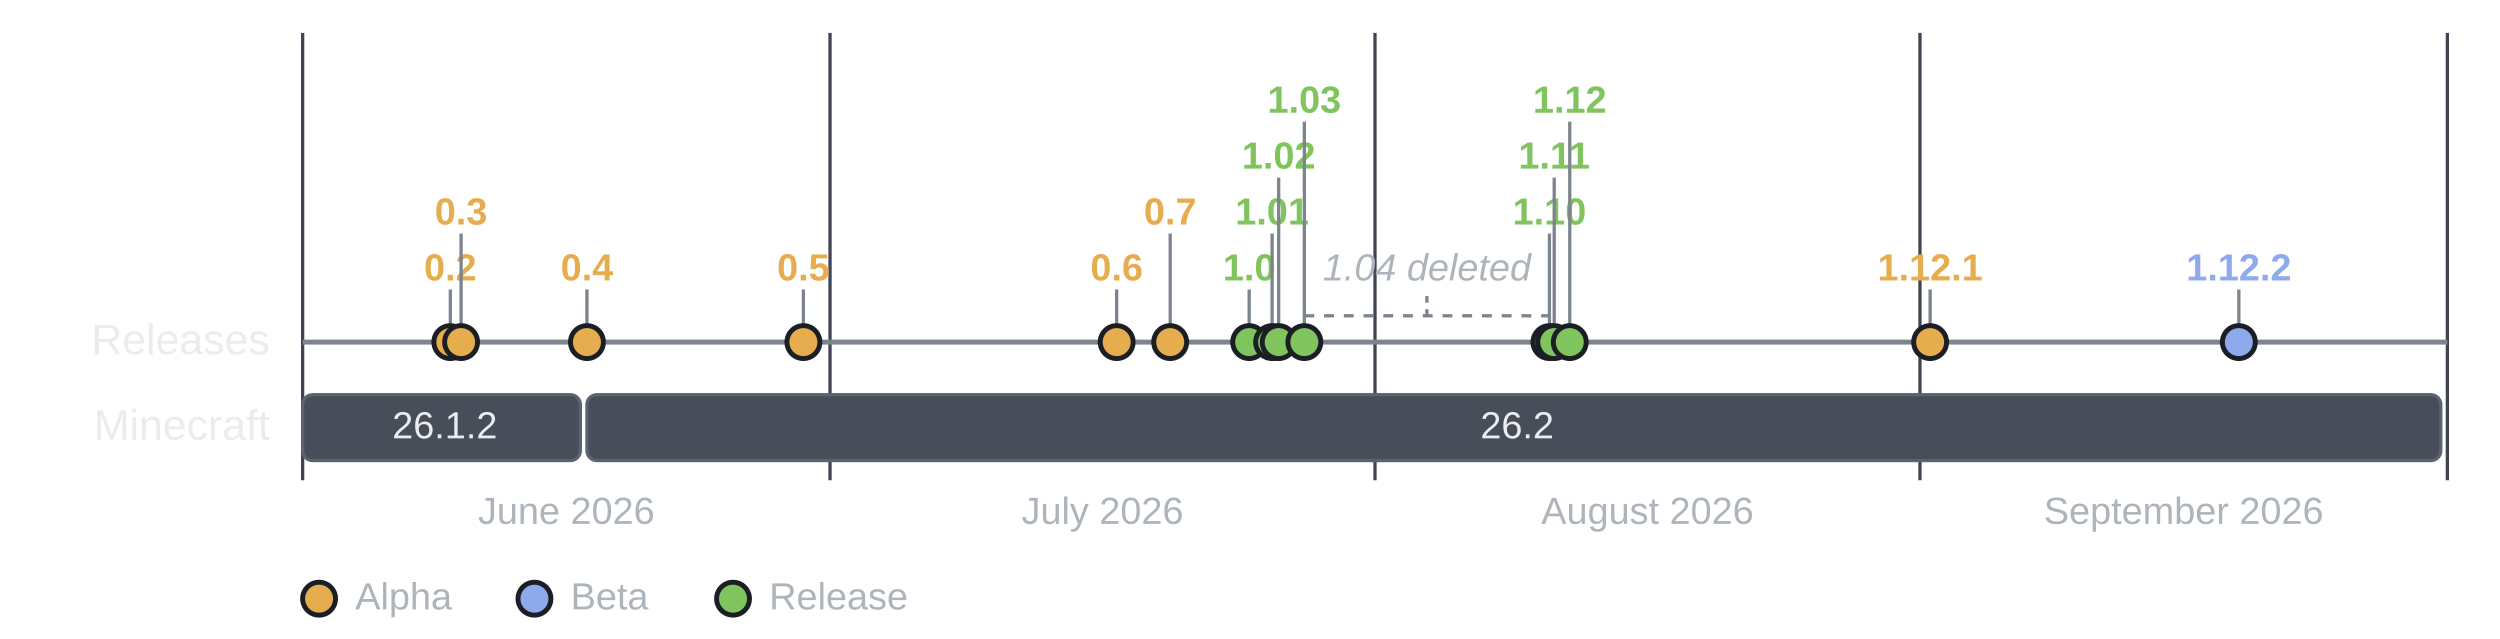
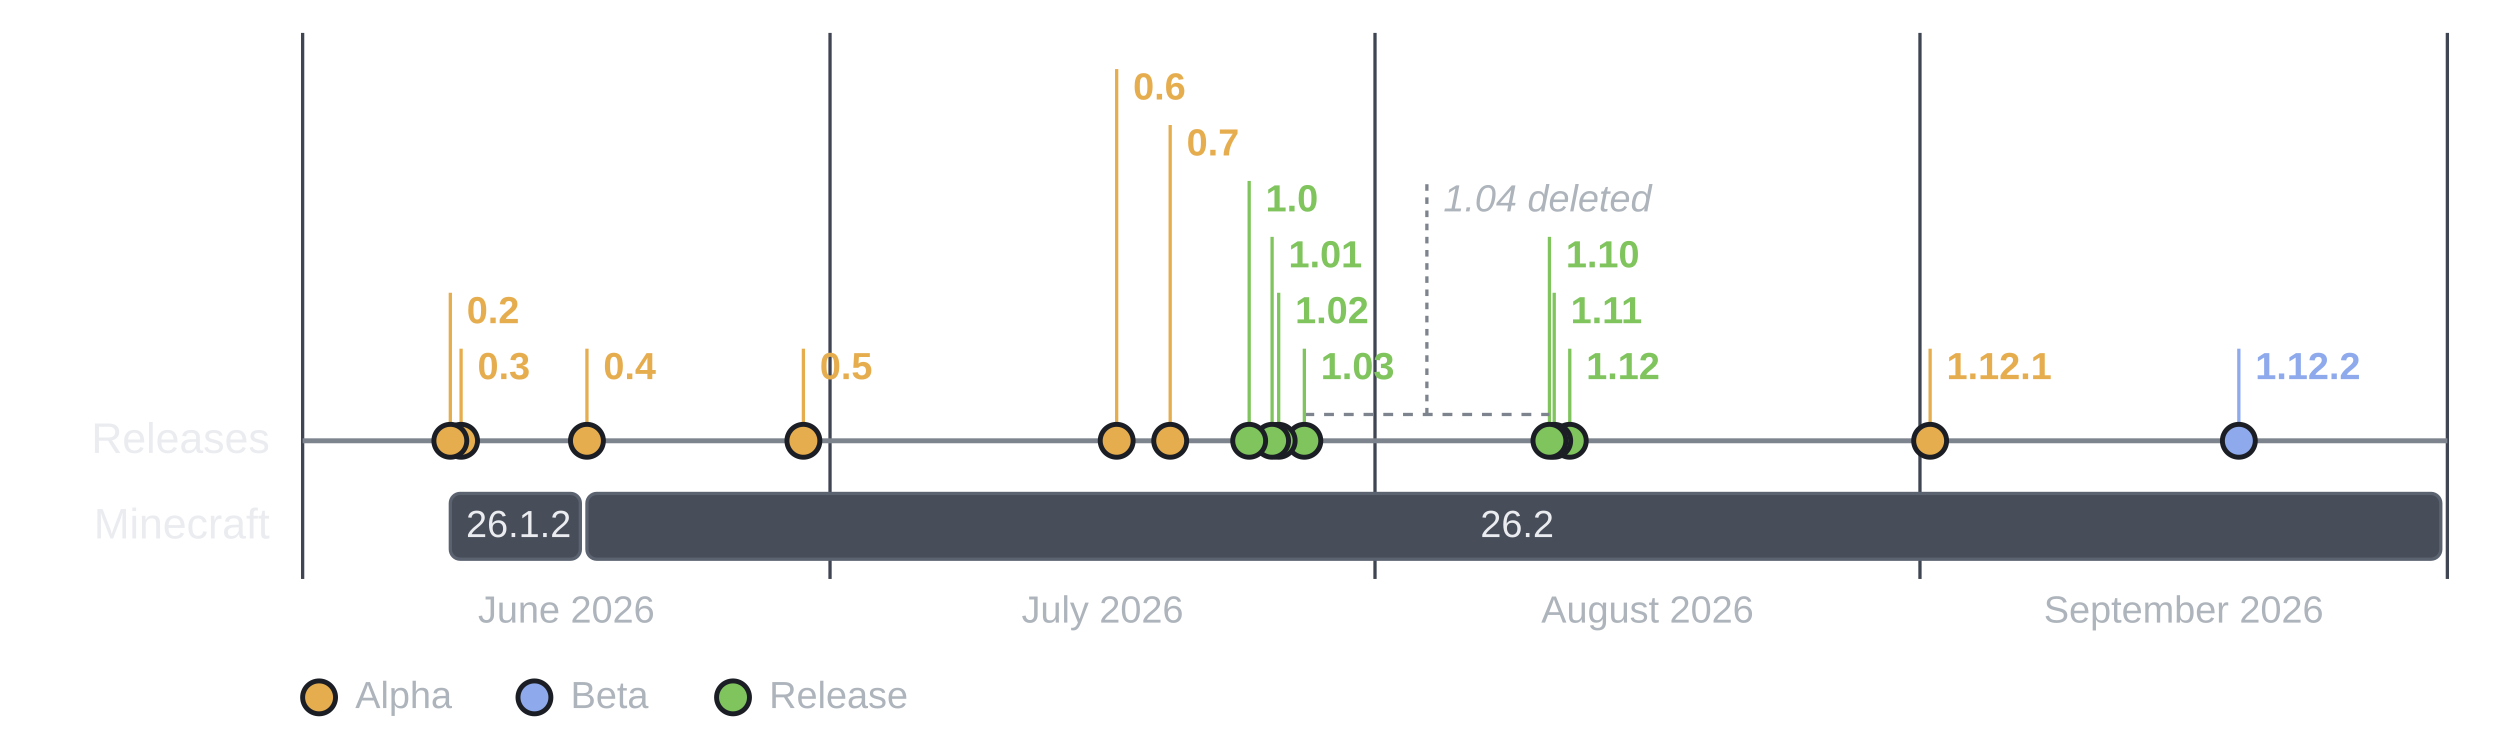
- <svg xmlns="http://www.w3.org/2000/svg" viewBox="0 0 760 194" width="760" height="194" font-family="&quot;Liberation Sans&quot;, Arial, Helvetica, FreeSans, sans-serif" role="img">
-   <line x1="92" y1="10" x2="92" y2="146" stroke="#3f4552" stroke-width="1" />
-   <text x="172.16" y="156" font-size="11.5" fill="#aeb4bb" text-anchor="middle" dominant-baseline="middle">June 2026</text>
-   <line x1="252.33" y1="10" x2="252.33" y2="146" stroke="#3f4552" stroke-width="1" />
-   <text x="335.16" y="156" font-size="11.5" fill="#aeb4bb" text-anchor="middle" dominant-baseline="middle">July 2026</text>
-   <line x1="418" y1="10" x2="418" y2="146" stroke="#3f4552" stroke-width="1" />
-   <text x="500.84" y="156" font-size="11.5" fill="#aeb4bb" text-anchor="middle" dominant-baseline="middle">August 2026</text>
-   <line x1="583.67" y1="10" x2="583.67" y2="146" stroke="#3f4552" stroke-width="1" />
-   <text x="663.84" y="156" font-size="11.5" fill="#aeb4bb" text-anchor="middle" dominant-baseline="middle">September 2026</text>
-   <line x1="744" y1="10" x2="744" y2="146" stroke="#3f4552" stroke-width="1" />
-   <line x1="136.9" y1="104" x2="136.9" y2="88" stroke="#7d848d" stroke-width="1" />
-   <text x="136.9" y="82" font-size="11.5" fill="#e6ad4f" font-weight="bold" text-anchor="middle" dominant-baseline="middle">0.2</text>
-   <line x1="140.17" y1="104" x2="140.17" y2="71" stroke="#7d848d" stroke-width="1" />
-   <text x="140.17" y="65" font-size="11.5" fill="#e6ad4f" font-weight="bold" text-anchor="middle" dominant-baseline="middle">0.3</text>
-   <line x1="178.43" y1="104" x2="178.43" y2="88" stroke="#7d848d" stroke-width="1" />
-   <text x="178.43" y="82" font-size="11.5" fill="#e6ad4f" font-weight="bold" text-anchor="middle" dominant-baseline="middle">0.4</text>
-   <line x1="244.23" y1="104" x2="244.23" y2="88" stroke="#7d848d" stroke-width="1" />
-   <text x="244.23" y="82" font-size="11.5" fill="#e6ad4f" font-weight="bold" text-anchor="middle" dominant-baseline="middle">0.5</text>
-   <line x1="339.47" y1="104" x2="339.47" y2="88" stroke="#7d848d" stroke-width="1" />
-   <text x="339.47" y="82" font-size="11.5" fill="#e6ad4f" font-weight="bold" text-anchor="middle" dominant-baseline="middle">0.6</text>
-   <line x1="355.74" y1="104" x2="355.74" y2="71" stroke="#7d848d" stroke-width="1" />
-   <text x="355.74" y="65" font-size="11.5" fill="#e6ad4f" font-weight="bold" text-anchor="middle" dominant-baseline="middle">0.7</text>
-   <line x1="379.75" y1="104" x2="379.75" y2="88" stroke="#7d848d" stroke-width="1" />
-   <text x="379.75" y="82" font-size="11.5" fill="#7fc45d" font-weight="bold" text-anchor="middle" dominant-baseline="middle">1.0</text>
-   <line x1="386.72" y1="104" x2="386.72" y2="71" stroke="#7d848d" stroke-width="1" />
-   <text x="386.72" y="65" font-size="11.5" fill="#7fc45d" font-weight="bold" text-anchor="middle" dominant-baseline="middle">1.01</text>
-   <line x1="388.72" y1="104" x2="388.72" y2="54" stroke="#7d848d" stroke-width="1" />
-   <text x="388.72" y="48" font-size="11.5" fill="#7fc45d" font-weight="bold" text-anchor="middle" dominant-baseline="middle">1.02</text>
-   <line x1="396.52" y1="104" x2="396.52" y2="37" stroke="#7d848d" stroke-width="1" />
-   <text x="396.52" y="31" font-size="11.5" fill="#7fc45d" font-weight="bold" text-anchor="middle" dominant-baseline="middle">1.03</text>
-   <line x1="396.52" y1="96" x2="471.03" y2="96" stroke="#7d848d" stroke-width="1" stroke-dasharray="3 3" />
-   <line x1="433.77" y1="96" x2="433.77" y2="88" stroke="#7d848d" stroke-width="1" stroke-dasharray="2 2" />
-   <text x="433.77" y="82" font-size="11.5" fill="#aeb4bb" font-style="italic" text-anchor="middle" dominant-baseline="middle">1.04 deleted</text>
-   <line x1="471.03" y1="104" x2="471.03" y2="71" stroke="#7d848d" stroke-width="1" />
-   <text x="471.03" y="65" font-size="11.5" fill="#7fc45d" font-weight="bold" text-anchor="middle" dominant-baseline="middle">1.10</text>
-   <line x1="472.48" y1="104" x2="472.48" y2="54" stroke="#7d848d" stroke-width="1" />
-   <text x="472.48" y="48" font-size="11.5" fill="#7fc45d" font-weight="bold" text-anchor="middle" dominant-baseline="middle">1.11</text>
-   <line x1="477.21" y1="104" x2="477.21" y2="37" stroke="#7d848d" stroke-width="1" />
-   <text x="477.21" y="31" font-size="11.5" fill="#7fc45d" font-weight="bold" text-anchor="middle" dominant-baseline="middle">1.12</text>
-   <line x1="586.76" y1="104" x2="586.76" y2="88" stroke="#7d848d" stroke-width="1" />
-   <text x="586.76" y="82" font-size="11.5" fill="#e6ad4f" font-weight="bold" text-anchor="middle" dominant-baseline="middle">1.12.1</text>
-   <line x1="680.61" y1="104" x2="680.61" y2="88" stroke="#7d848d" stroke-width="1" />
-   <text x="680.61" y="82" font-size="11.5" fill="#8eaaec" font-weight="bold" text-anchor="middle" dominant-baseline="middle">1.12.2</text>
-   <line x1="92" y1="104" x2="744" y2="104" stroke="#7d848d" stroke-width="1.5" />
-   <circle cx="136.9" cy="104" r="5" fill="#e6ad4f" stroke="#1b1e24" stroke-width="1.5" />
-   <circle cx="140.17" cy="104" r="5" fill="#e6ad4f" stroke="#1b1e24" stroke-width="1.5" />
-   <circle cx="178.43" cy="104" r="5" fill="#e6ad4f" stroke="#1b1e24" stroke-width="1.5" />
-   <circle cx="244.23" cy="104" r="5" fill="#e6ad4f" stroke="#1b1e24" stroke-width="1.5" />
-   <circle cx="339.47" cy="104" r="5" fill="#e6ad4f" stroke="#1b1e24" stroke-width="1.5" />
-   <circle cx="355.74" cy="104" r="5" fill="#e6ad4f" stroke="#1b1e24" stroke-width="1.5" />
-   <circle cx="379.75" cy="104" r="5" fill="#7fc45d" stroke="#1b1e24" stroke-width="1.5" />
-   <circle cx="386.72" cy="104" r="5" fill="#7fc45d" stroke="#1b1e24" stroke-width="1.5" />
-   <circle cx="388.72" cy="104" r="5" fill="#7fc45d" stroke="#1b1e24" stroke-width="1.5" />
-   <circle cx="396.52" cy="104" r="5" fill="#7fc45d" stroke="#1b1e24" stroke-width="1.5" />
-   <circle cx="471.03" cy="104" r="5" fill="#7fc45d" stroke="#1b1e24" stroke-width="1.5" />
-   <circle cx="472.48" cy="104" r="5" fill="#7fc45d" stroke="#1b1e24" stroke-width="1.5" />
-   <circle cx="477.21" cy="104" r="5" fill="#7fc45d" stroke="#1b1e24" stroke-width="1.5" />
-   <circle cx="586.76" cy="104" r="5" fill="#e6ad4f" stroke="#1b1e24" stroke-width="1.5" />
-   <circle cx="680.61" cy="104" r="5" fill="#8eaaec" stroke="#1b1e24" stroke-width="1.5" />
-   <text x="82" y="104" font-size="13" fill="#eaecf0" text-anchor="end" dominant-baseline="middle">Releases</text>
-   <rect x="92" y="120" width="84.43" height="20" fill="#474d59" stroke="#5b6270" stroke-width="1" rx="3" />
-   <text x="135.22" y="130" font-size="11.5" fill="#eaecf0" text-anchor="middle" dominant-baseline="middle">26.1.2</text>
-   <rect x="178.43" y="120" width="563.57" height="20" fill="#474d59" stroke="#5b6270" stroke-width="1" rx="3" />
-   <text x="461.22" y="130" font-size="11.5" fill="#eaecf0" text-anchor="middle" dominant-baseline="middle">26.2</text>
-   <text x="82" y="130" font-size="13" fill="#eaecf0" text-anchor="end" dominant-baseline="middle">Minecraft</text>
-   <circle cx="97" cy="182" r="5" fill="#e6ad4f" stroke="#1b1e24" stroke-width="1.5" />
-   <text x="108" y="182" font-size="11.5" fill="#aeb4bb" dominant-baseline="middle">Alpha</text>
-   <circle cx="162.47" cy="182" r="5" fill="#8eaaec" stroke="#1b1e24" stroke-width="1.5" />
-   <text x="173.47" y="182" font-size="11.5" fill="#aeb4bb" dominant-baseline="middle">Beta</text>
-   <circle cx="222.84" cy="182" r="5" fill="#7fc45d" stroke="#1b1e24" stroke-width="1.5" />
-   <text x="233.84" y="182" font-size="11.5" fill="#aeb4bb" dominant-baseline="middle">Release</text>
+ <svg xmlns="http://www.w3.org/2000/svg" viewBox="0 0 760 224" width="760" height="224" font-family="&quot;Liberation Sans&quot;, Arial, Helvetica, FreeSans, sans-serif" role="img">
+   <line x1="92" y1="10" x2="92" y2="176" stroke="#3f4552" stroke-width="1" />
+   <text x="172.16" y="186" font-size="11.5" fill="#aeb4bb" text-anchor="middle" dominant-baseline="middle">June 2026</text>
+   <line x1="252.33" y1="10" x2="252.33" y2="176" stroke="#3f4552" stroke-width="1" />
+   <text x="335.16" y="186" font-size="11.5" fill="#aeb4bb" text-anchor="middle" dominant-baseline="middle">July 2026</text>
+   <line x1="418" y1="10" x2="418" y2="176" stroke="#3f4552" stroke-width="1" />
+   <text x="500.84" y="186" font-size="11.5" fill="#aeb4bb" text-anchor="middle" dominant-baseline="middle">August 2026</text>
+   <line x1="583.67" y1="10" x2="583.67" y2="176" stroke="#3f4552" stroke-width="1" />
+   <text x="663.84" y="186" font-size="11.5" fill="#aeb4bb" text-anchor="middle" dominant-baseline="middle">September 2026</text>
+   <line x1="744" y1="10" x2="744" y2="176" stroke="#3f4552" stroke-width="1" />
+   <line x1="680.61" y1="134" x2="680.61" y2="106" stroke="#8eaaec" stroke-width="1" />
+   <text x="685.61" y="112" font-size="11.5" fill="#8eaaec" font-weight="bold" dominant-baseline="middle">1.12.2</text>
+   <line x1="586.76" y1="134" x2="586.76" y2="106" stroke="#e6ad4f" stroke-width="1" />
+   <text x="591.76" y="112" font-size="11.5" fill="#e6ad4f" font-weight="bold" dominant-baseline="middle">1.12.1</text>
+   <line x1="477.21" y1="134" x2="477.21" y2="106" stroke="#7fc45d" stroke-width="1" />
+   <text x="482.21" y="112" font-size="11.5" fill="#7fc45d" font-weight="bold" dominant-baseline="middle">1.12</text>
+   <line x1="472.48" y1="134" x2="472.48" y2="89" stroke="#7fc45d" stroke-width="1" />
+   <text x="477.48" y="95" font-size="11.5" fill="#7fc45d" font-weight="bold" dominant-baseline="middle">1.11</text>
+   <line x1="471.03" y1="134" x2="471.03" y2="72" stroke="#7fc45d" stroke-width="1" />
+   <text x="476.03" y="78" font-size="11.5" fill="#7fc45d" font-weight="bold" dominant-baseline="middle">1.10</text>
+   <line x1="396.52" y1="126" x2="471.03" y2="126" stroke="#7d848d" stroke-width="1" stroke-dasharray="3 3" />
+   <line x1="433.77" y1="126" x2="433.77" y2="55" stroke="#7d848d" stroke-width="1" stroke-dasharray="2 2" />
+   <text x="438.77" y="61" font-size="11.5" fill="#aeb4bb" font-style="italic" dominant-baseline="middle">1.04 deleted</text>
+   <line x1="396.52" y1="134" x2="396.52" y2="106" stroke="#7fc45d" stroke-width="1" />
+   <text x="401.52" y="112" font-size="11.5" fill="#7fc45d" font-weight="bold" dominant-baseline="middle">1.03</text>
+   <line x1="388.72" y1="134" x2="388.72" y2="89" stroke="#7fc45d" stroke-width="1" />
+   <text x="393.72" y="95" font-size="11.5" fill="#7fc45d" font-weight="bold" dominant-baseline="middle">1.02</text>
+   <line x1="386.72" y1="134" x2="386.72" y2="72" stroke="#7fc45d" stroke-width="1" />
+   <text x="391.72" y="78" font-size="11.5" fill="#7fc45d" font-weight="bold" dominant-baseline="middle">1.01</text>
+   <line x1="379.75" y1="134" x2="379.75" y2="55" stroke="#7fc45d" stroke-width="1" />
+   <text x="384.75" y="61" font-size="11.5" fill="#7fc45d" font-weight="bold" dominant-baseline="middle">1.0</text>
+   <line x1="355.74" y1="134" x2="355.74" y2="38" stroke="#e6ad4f" stroke-width="1" />
+   <text x="360.74" y="44" font-size="11.5" fill="#e6ad4f" font-weight="bold" dominant-baseline="middle">0.7</text>
+   <line x1="339.47" y1="134" x2="339.47" y2="21" stroke="#e6ad4f" stroke-width="1" />
+   <text x="344.47" y="27" font-size="11.5" fill="#e6ad4f" font-weight="bold" dominant-baseline="middle">0.6</text>
+   <line x1="244.23" y1="134" x2="244.23" y2="106" stroke="#e6ad4f" stroke-width="1" />
+   <text x="249.23" y="112" font-size="11.5" fill="#e6ad4f" font-weight="bold" dominant-baseline="middle">0.5</text>
+   <line x1="178.43" y1="134" x2="178.43" y2="106" stroke="#e6ad4f" stroke-width="1" />
+   <text x="183.43" y="112" font-size="11.5" fill="#e6ad4f" font-weight="bold" dominant-baseline="middle">0.4</text>
+   <line x1="140.17" y1="134" x2="140.17" y2="106" stroke="#e6ad4f" stroke-width="1" />
+   <text x="145.17" y="112" font-size="11.5" fill="#e6ad4f" font-weight="bold" dominant-baseline="middle">0.3</text>
+   <line x1="136.9" y1="134" x2="136.9" y2="89" stroke="#e6ad4f" stroke-width="1" />
+   <text x="141.9" y="95" font-size="11.5" fill="#e6ad4f" font-weight="bold" dominant-baseline="middle">0.2</text>
+   <line x1="92" y1="134" x2="744" y2="134" stroke="#7d848d" stroke-width="1.5" />
+   <circle cx="680.61" cy="134" r="5" fill="#8eaaec" stroke="#1b1e24" stroke-width="1.5" />
+   <circle cx="586.76" cy="134" r="5" fill="#e6ad4f" stroke="#1b1e24" stroke-width="1.5" />
+   <circle cx="477.21" cy="134" r="5" fill="#7fc45d" stroke="#1b1e24" stroke-width="1.5" />
+   <circle cx="472.48" cy="134" r="5" fill="#7fc45d" stroke="#1b1e24" stroke-width="1.5" />
+   <circle cx="471.03" cy="134" r="5" fill="#7fc45d" stroke="#1b1e24" stroke-width="1.5" />
+   <circle cx="396.52" cy="134" r="5" fill="#7fc45d" stroke="#1b1e24" stroke-width="1.5" />
+   <circle cx="388.72" cy="134" r="5" fill="#7fc45d" stroke="#1b1e24" stroke-width="1.5" />
+   <circle cx="386.72" cy="134" r="5" fill="#7fc45d" stroke="#1b1e24" stroke-width="1.5" />
+   <circle cx="379.75" cy="134" r="5" fill="#7fc45d" stroke="#1b1e24" stroke-width="1.5" />
+   <circle cx="355.74" cy="134" r="5" fill="#e6ad4f" stroke="#1b1e24" stroke-width="1.5" />
+   <circle cx="339.47" cy="134" r="5" fill="#e6ad4f" stroke="#1b1e24" stroke-width="1.5" />
+   <circle cx="244.23" cy="134" r="5" fill="#e6ad4f" stroke="#1b1e24" stroke-width="1.5" />
+   <circle cx="178.43" cy="134" r="5" fill="#e6ad4f" stroke="#1b1e24" stroke-width="1.5" />
+   <circle cx="140.17" cy="134" r="5" fill="#e6ad4f" stroke="#1b1e24" stroke-width="1.5" />
+   <circle cx="136.9" cy="134" r="5" fill="#e6ad4f" stroke="#1b1e24" stroke-width="1.5" />
+   <text x="82" y="134" font-size="13" fill="#eaecf0" text-anchor="end" dominant-baseline="middle">Releases</text>
+   <rect x="136.9" y="150" width="39.53" height="20" fill="#474d59" stroke="#5b6270" stroke-width="1" rx="3" />
+   <text x="157.67" y="160" font-size="11.5" fill="#eaecf0" text-anchor="middle" dominant-baseline="middle">26.1.2</text>
+   <rect x="178.43" y="150" width="563.57" height="20" fill="#474d59" stroke="#5b6270" stroke-width="1" rx="3" />
+   <text x="461.22" y="160" font-size="11.5" fill="#eaecf0" text-anchor="middle" dominant-baseline="middle">26.2</text>
+   <text x="82" y="160" font-size="13" fill="#eaecf0" text-anchor="end" dominant-baseline="middle">Minecraft</text>
+   <circle cx="97" cy="212" r="5" fill="#e6ad4f" stroke="#1b1e24" stroke-width="1.5" />
+   <text x="108" y="212" font-size="11.5" fill="#aeb4bb" dominant-baseline="middle">Alpha</text>
+   <circle cx="162.47" cy="212" r="5" fill="#8eaaec" stroke="#1b1e24" stroke-width="1.5" />
+   <text x="173.47" y="212" font-size="11.5" fill="#aeb4bb" dominant-baseline="middle">Beta</text>
+   <circle cx="222.84" cy="212" r="5" fill="#7fc45d" stroke="#1b1e24" stroke-width="1.5" />
+   <text x="233.84" y="212" font-size="11.5" fill="#aeb4bb" dominant-baseline="middle">Release</text>
</svg>
